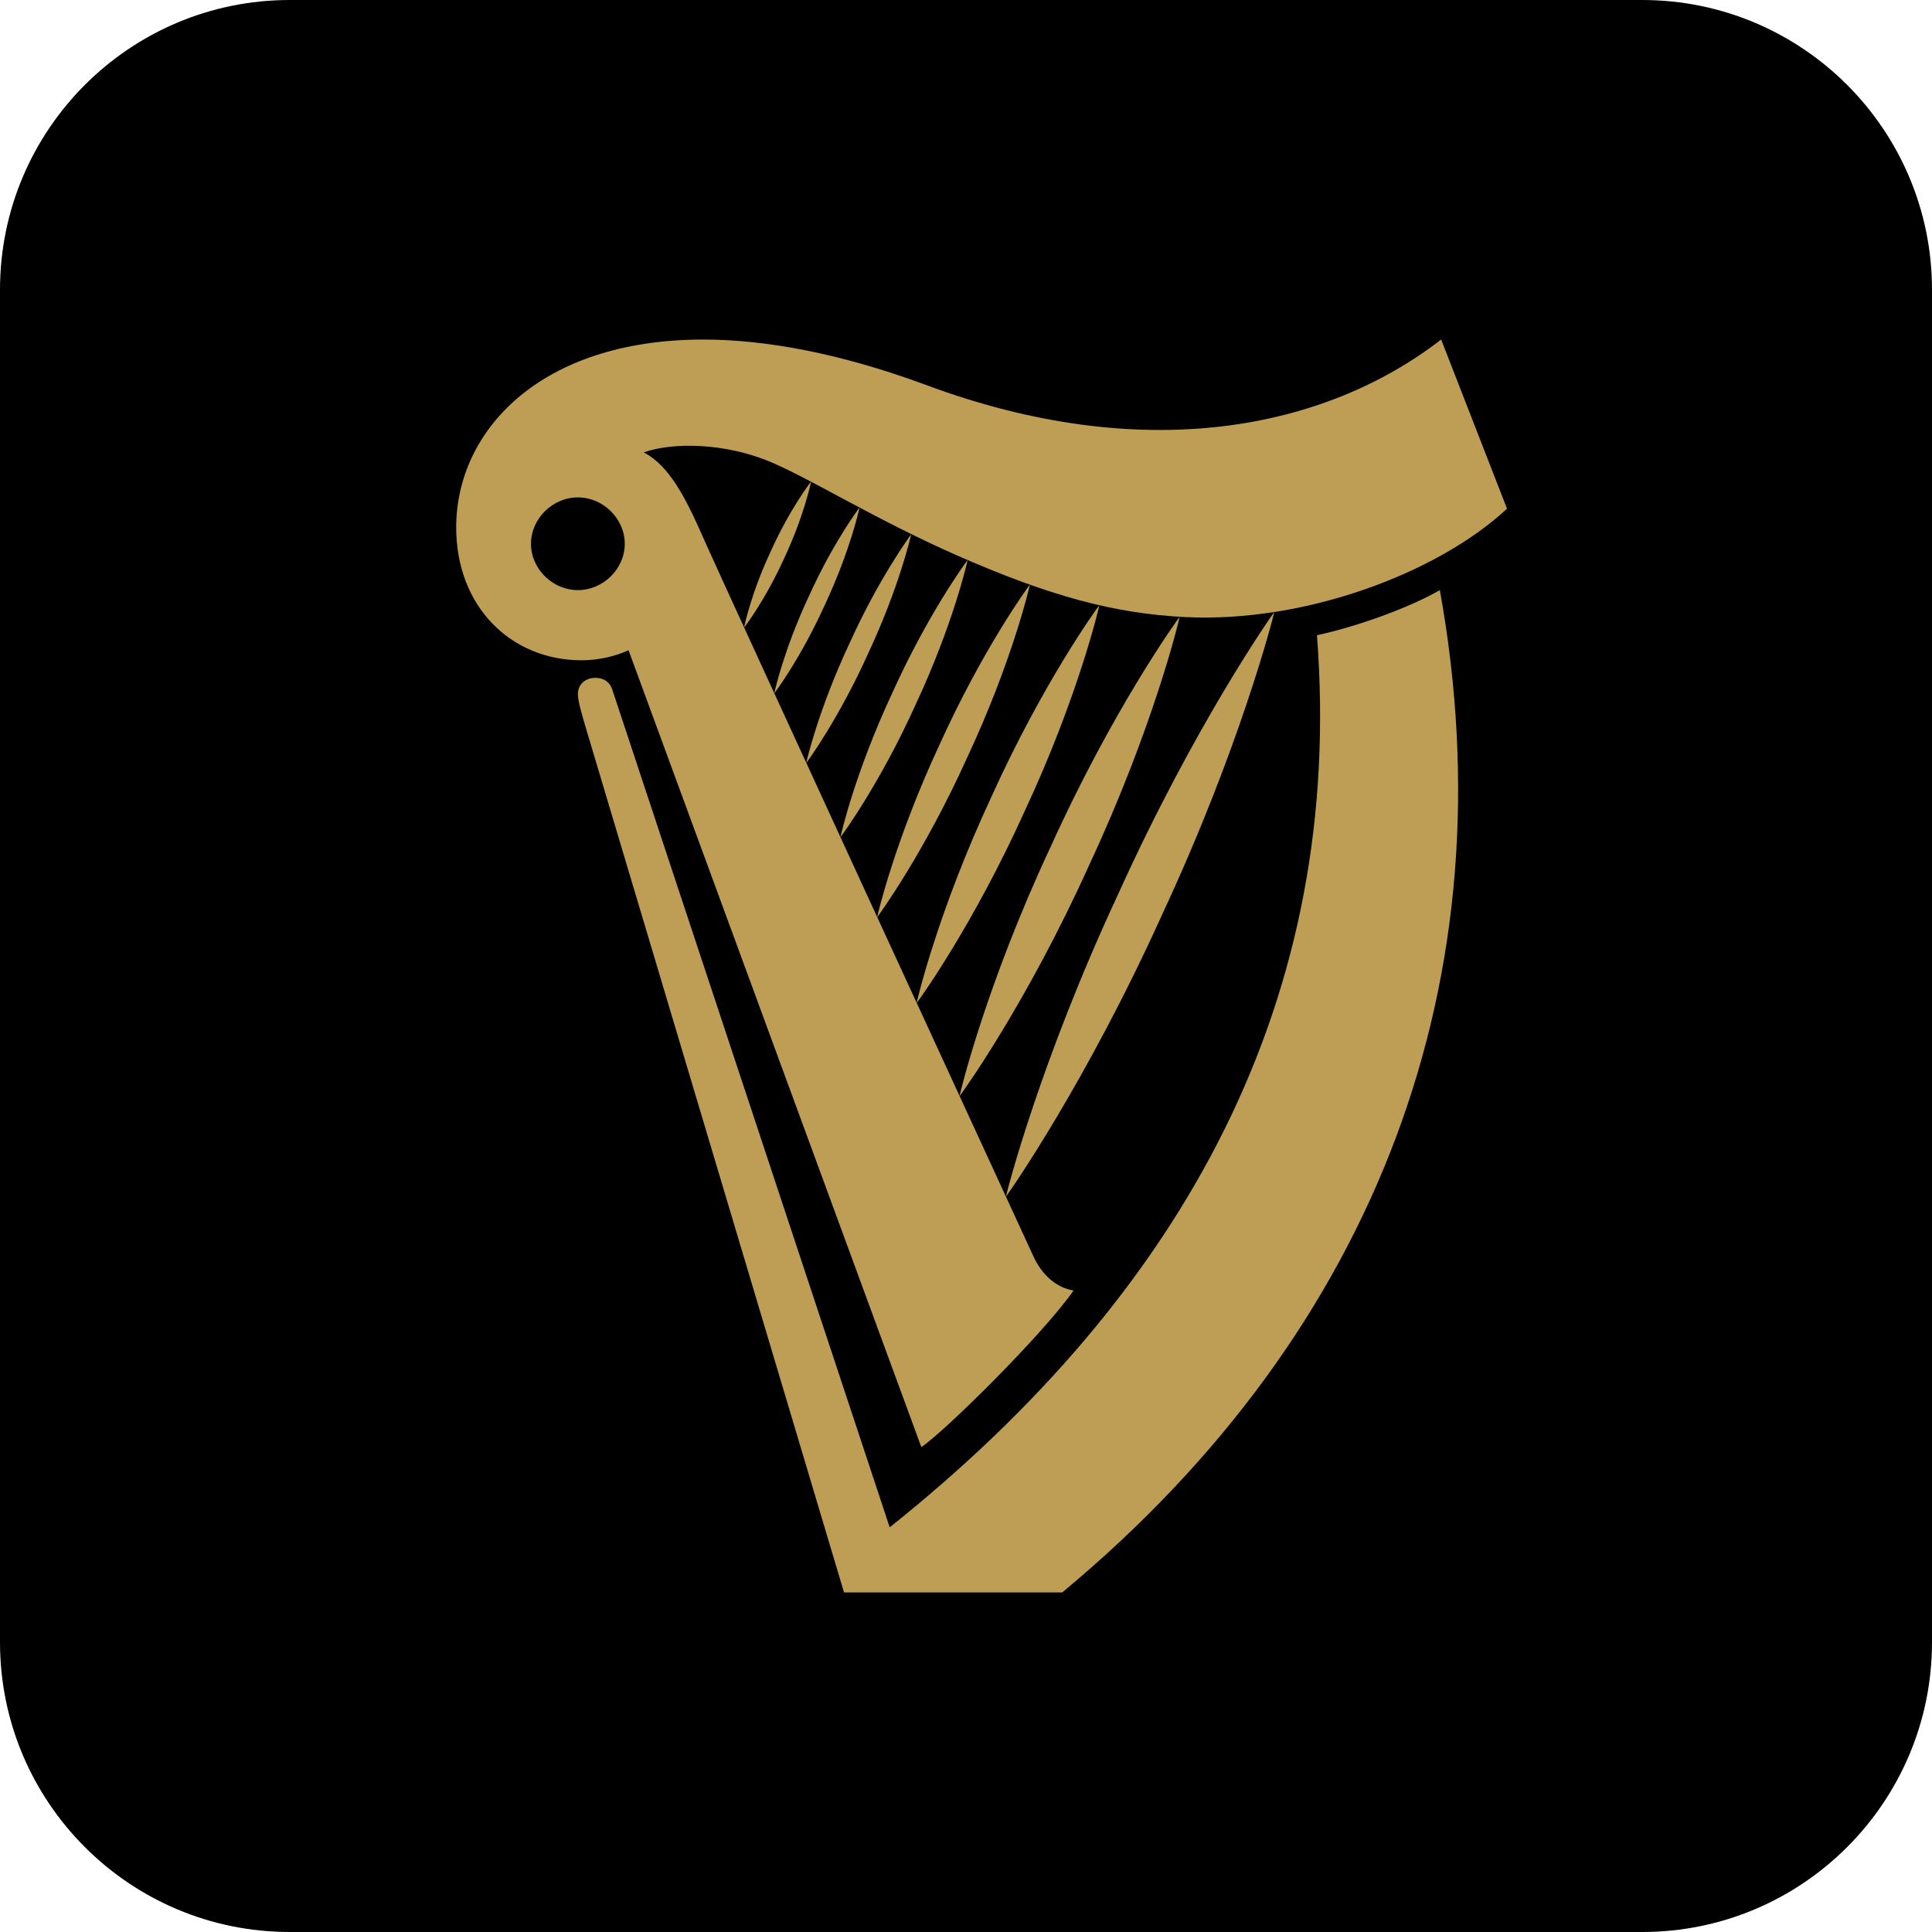
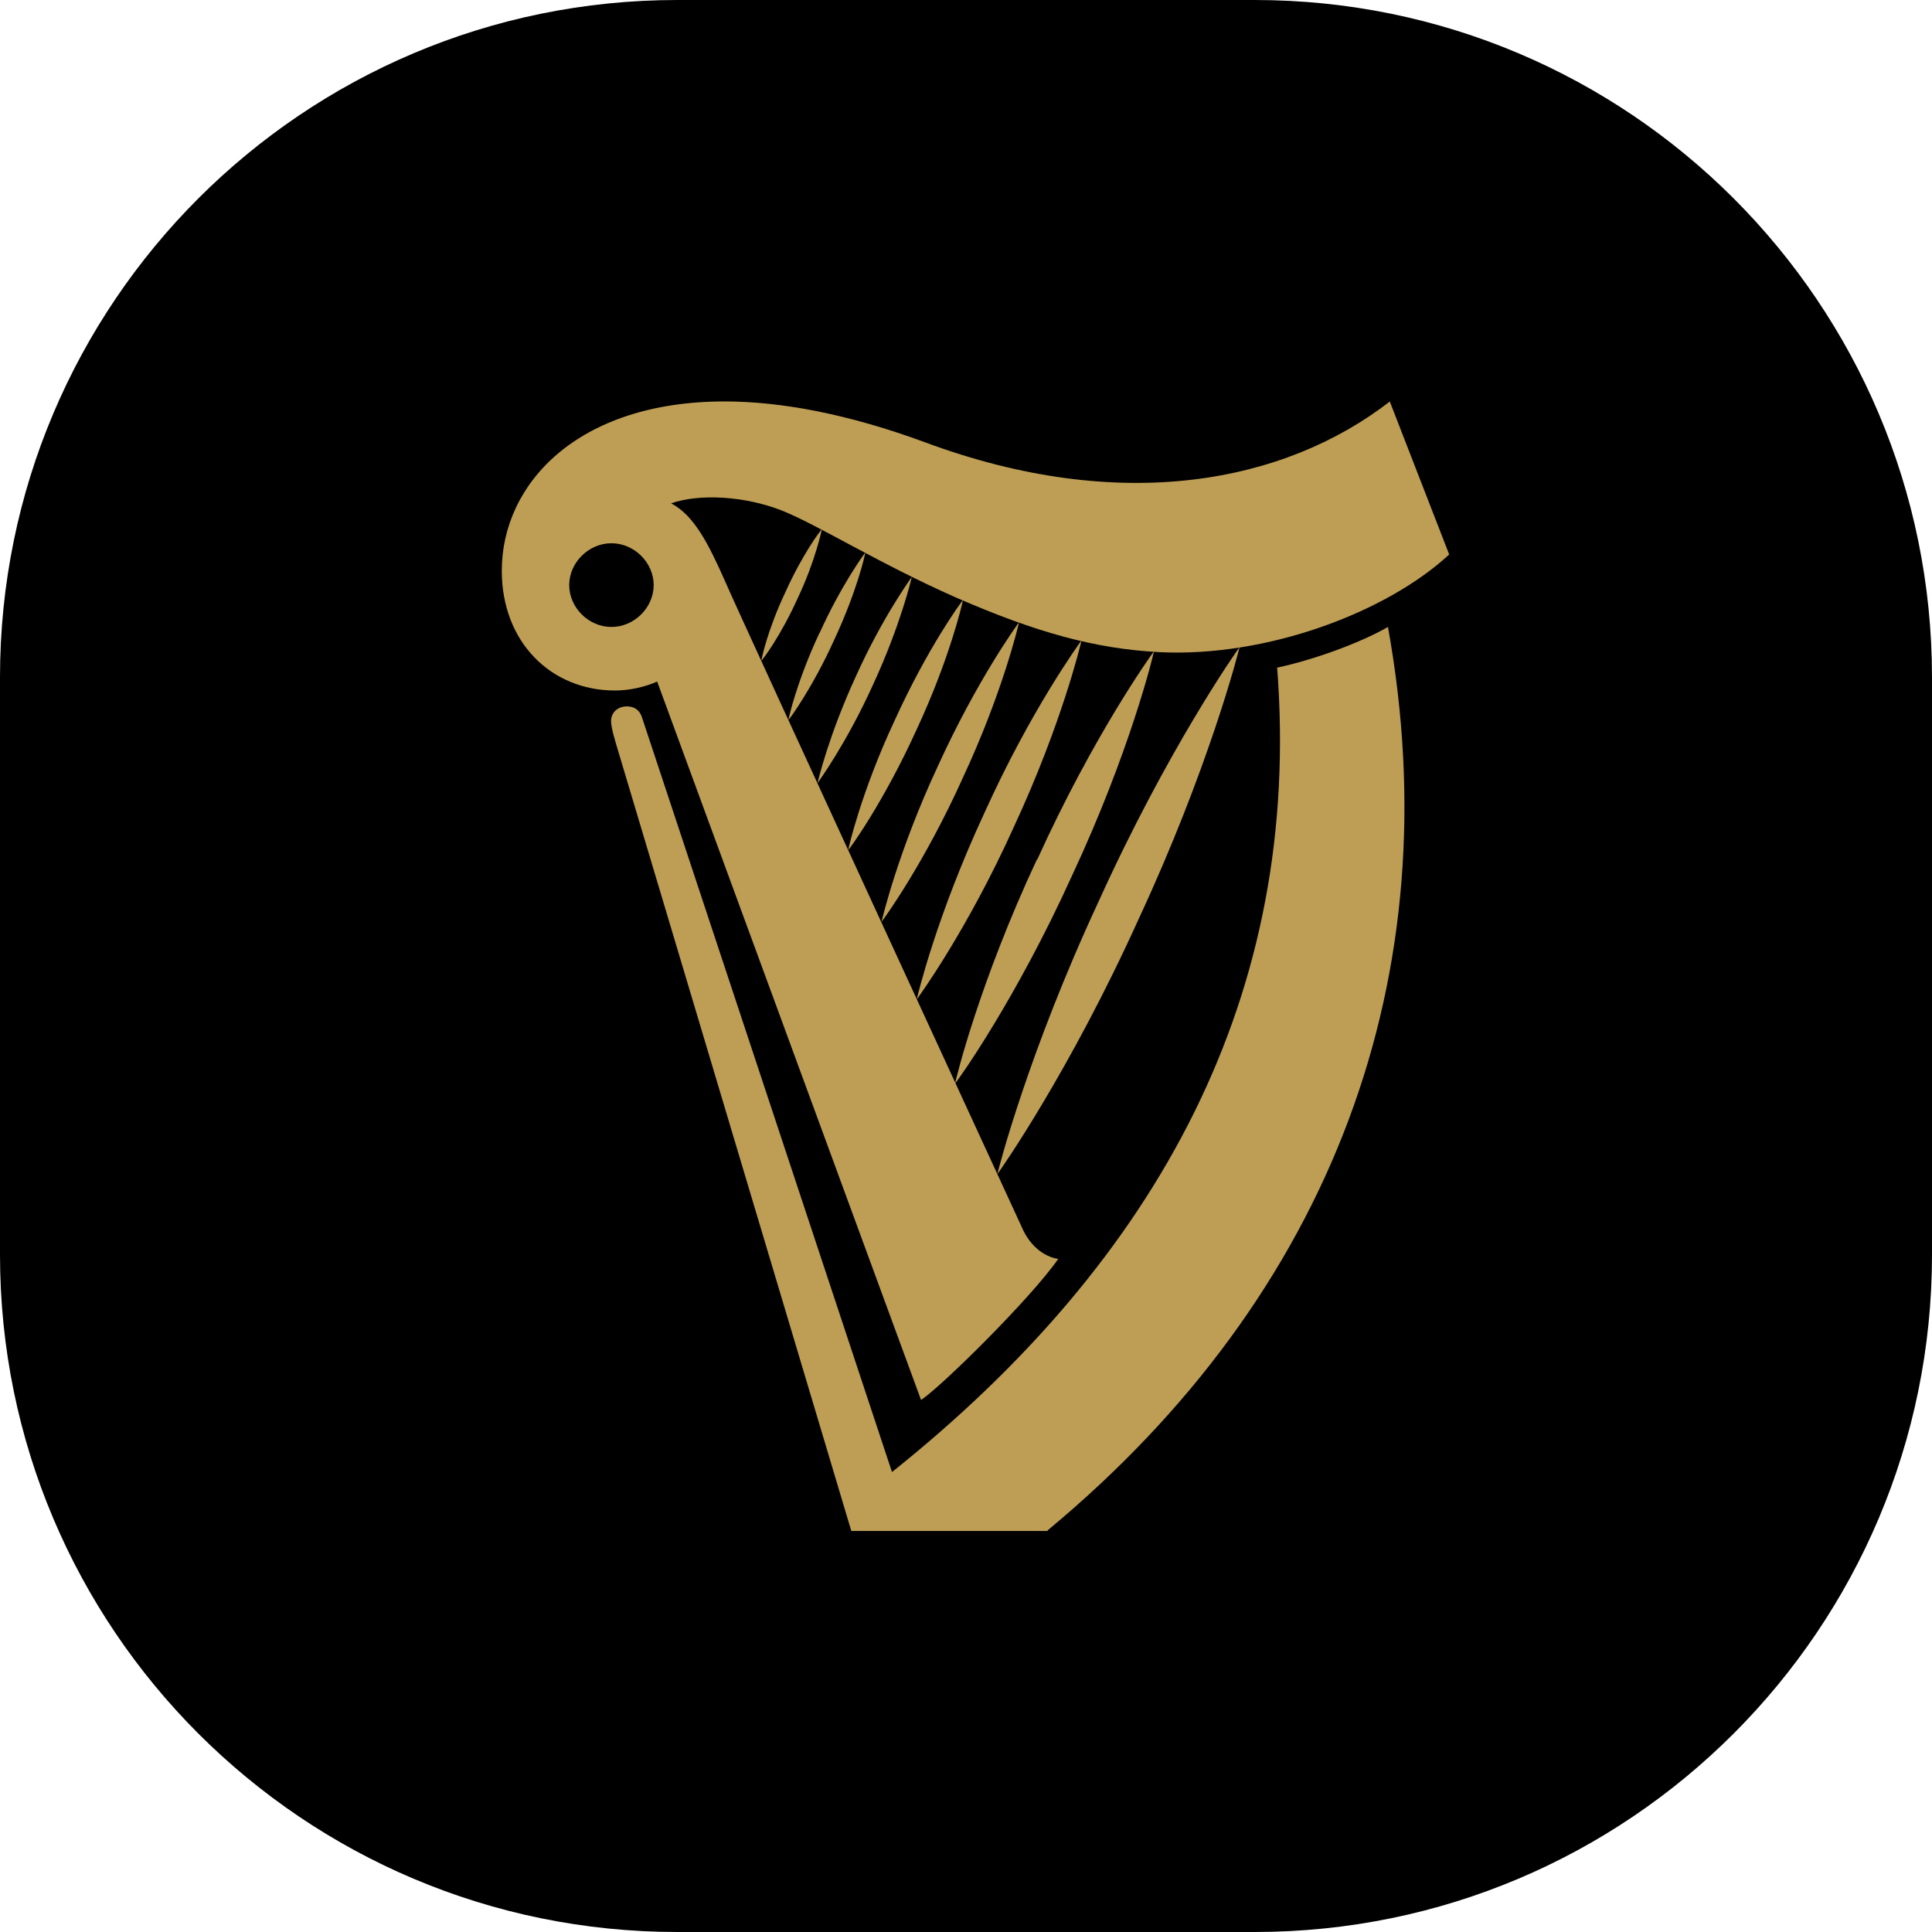
- <svg xmlns="http://www.w3.org/2000/svg" version="1.1" width="1000" height="1000">
-   <g clip-path="url(#SvgjsClipPath1141)">
-     <rect width="1000" height="1000" fill="#000000" />
-     <g transform="matrix(0.7830854,0,0,0.7830854,11.10415,0)">
-       <svg version="1.1" id="Layer_1" viewBox="0 0 1248.64 1277" width="1248.64" height="1277">
-         <defs>
-           <style>
+ <svg xmlns="http://www.w3.org/2000/svg" id="Layer_1" version="1.1" viewBox="0 0 49.86 49.86">
+   <defs>
+     <style>
      .st0 {
        fill: #be9e55;
      }
    </style>
-           <clipPath id="SvgjsClipPath1141">
-             <rect width="1000" height="1000" x="0" y="0" rx="150" ry="150" />
-           </clipPath>
-         </defs>
-         <path class="st0" d="M687.9,1052.57h-144.2l-170.89-572.24c-1.67-5.79-5.03-16.56-5.03-21.53,0-6.62,5.03-10.76,11.73-10.76,5.02,0,9.22,2.49,10.9,7.44l183.48,554.04c196.1-156.52,300.83-350.31,282.4-589.65,26.8-5.8,61.15-18.24,81.23-29.82,46.08,255.06-40.19,488.61-249.61,662.52" />
-         <path class="st0" d="M938.38,224.43c-77.09,59.61-196.86,83.63-341.07,29.8-56.12-20.71-105.55-29.8-146.61-29.8-108.07,0-163.35,60.43-163.35,124.22,0,52.16,36.03,87.78,82.95,87.78,10.88,0,21.78-2.5,30.97-6.65l193.52,526.7c15.08-9.93,80.51-74.53,100.62-103.5-10.89-1.67-20.94-9.95-26.81-23.18,0,0-205.33-445.59-217.1-472.46-12.7-29.01-23.25-49.36-40.15-58.34,20.23-7.07,53.55-5.78,81.53,5.41,26.65,10.67,71.27,39,127.3,63.5,59.36,25.93,101.91,37.63,149.01,39.96,79.38,3.92,167.03-29.13,212.73-71.64l-43.53-111.81h0ZM367.78,390.05c-16.76,0-30.99-14.08-30.99-30.63s14.23-30.65,30.99-30.65c16.75,0,30.99,14.08,30.99,30.65s-14.25,30.63-30.99,30.63h0Z" />
-         <path class="st0" d="M724.8,591.2c50.21-111.03,100.75-183.33,103.3-186.66-.88,4.07-22.6,89.32-74.05,199.77-50.21,111.04-100.82,183.33-103.37,186.68.88-4.11,22.65-89.33,74.12-199.8h0ZM679.98,560.35c41.12-91.02,83.43-149.93,85.57-152.66-.65,3.36-17.62,73.66-59.85,164.18-41.11,91.03-83.51,149.95-85.66,152.67.66-3.37,17.64-73.67,59.92-164.19h0ZM641.14,526.6c34.2-75.59,69.55-124.35,71.32-126.6-.52,2.8-14.35,61.2-49.46,136.38-34.19,75.59-69.5,124.32-71.31,126.57.55-2.8,14.39-61.17,49.46-136.35h0ZM606.84,492.19c28.56-63.18,58.22-103.92,59.72-105.81-.46,2.37-11.96,51.24-41.33,114.06-28.51,63.17-58.14,103.92-59.64,105.8.45-2.35,11.96-51.21,41.25-114.05h0ZM575.49,458.25c23.77-52.66,48.65-86.51,49.9-88.08-.35,1.97-9.74,42.77-34.18,95.15-23.76,52.66-48.66,86.52-49.89,88.07.35-1.94,9.74-42.77,34.17-95.13h0ZM546.99,425.93c19.57-43.39,40.01-71.33,41.05-72.64-.3,1.64-8.11,35.23-28.26,78.35-19.57,43.41-39.99,71.37-41.05,72.63.31-1.61,8.13-35.21,28.26-78.35h0ZM520.32,394.4c15.93-35.29,32.8-57.93,33.65-58.96-.24,1.33-6.34,28.79-22.72,63.86-15.92,35.3-32.79,57.93-33.64,58.95.22-1.32,6.32-28.78,22.71-63.85h0ZM521.88,318.38c-.16,1.05-4.68,22.7-17.56,50.23-12.47,27.71-25.98,45.35-26.67,46.15.17-1.04,4.68-22.71,17.57-50.23,12.46-27.71,25.98-45.36,26.66-46.15h0Z" />
-       </svg>
-     </g>
+   </defs>
+   <rect width="49.86" height="49.86" rx="17.48" ry="17.48" />
+   <g>
+     <path class="st0" d="M27.05,39.51h-5.08l-6.02-20.14c-.06-.2-.18-.58-.18-.76,0-.23.18-.38.41-.38.18,0,.32.09.38.26l6.46,19.5c6.9-5.51,10.59-12.33,9.94-20.76.94-.2,2.15-.64,2.86-1.05,1.62,8.98-1.41,17.2-8.79,23.32" />
+     <path class="st0" d="M35.87,10.36c-2.71,2.1-6.93,2.94-12.01,1.05-1.98-.73-3.72-1.05-5.16-1.05-3.8,0-5.75,2.13-5.75,4.37,0,1.84,1.27,3.09,2.92,3.09.38,0,.77-.09,1.09-.23l6.81,18.54c.53-.35,2.83-2.62,3.54-3.64-.38-.06-.74-.35-.94-.82,0,0-7.23-15.68-7.64-16.63-.45-1.02-.82-1.74-1.41-2.05.71-.25,1.88-.2,2.87.19.94.38,2.51,1.37,4.48,2.24,2.09.91,3.59,1.32,5.24,1.41,2.79.14,5.88-1.03,7.49-2.52l-1.53-3.94h0ZM15.78,16.18c-.59,0-1.09-.5-1.09-1.08s.5-1.08,1.09-1.08,1.09.5,1.09,1.08-.5,1.08-1.09,1.08h0Z" />
+     <path class="st0" d="M28.35,23.27c1.77-3.91,3.55-6.45,3.64-6.57-.03.14-.8,3.14-2.61,7.03-1.77,3.91-3.55,6.45-3.64,6.57.03-.14.8-3.14,2.61-7.03h0ZM26.77,22.18c1.45-3.2,2.94-5.28,3.01-5.37-.02.12-.62,2.59-2.11,5.78-1.45,3.2-2.94,5.28-3.02,5.37.02-.12.62-2.59,2.11-5.78h0ZM25.4,20.99c1.2-2.66,2.45-4.38,2.51-4.46-.02.1-.51,2.15-1.74,4.8-1.2,2.66-2.45,4.38-2.51,4.46.02-.1.51-2.15,1.74-4.8h0ZM24.2,19.78c1.01-2.22,2.05-3.66,2.1-3.72-.02.08-.42,1.8-1.45,4.01-1,2.22-2.05,3.66-2.1,3.72.02-.08.42-1.8,1.45-4.01h0ZM23.09,18.59c.84-1.85,1.71-3.05,1.76-3.1-.01.07-.34,1.51-1.2,3.35-.84,1.85-1.71,3.05-1.76,3.1.01-.07.34-1.51,1.2-3.35h0ZM22.09,17.45c.69-1.53,1.41-2.51,1.44-2.56-.01.06-.29,1.24-.99,2.76-.69,1.53-1.41,2.51-1.44,2.56.01-.06.29-1.24.99-2.76h0ZM21.15,16.34c.56-1.24,1.15-2.04,1.18-2.08,0,.05-.22,1.01-.8,2.25-.56,1.24-1.15,2.04-1.18,2.07,0-.05.22-1.01.8-2.25h0ZM21.21,13.66s-.16.8-.62,1.77c-.44.98-.91,1.6-.94,1.62,0-.04.16-.8.62-1.77.44-.98.91-1.6.94-1.62h0Z" />
  </g>
</svg>
